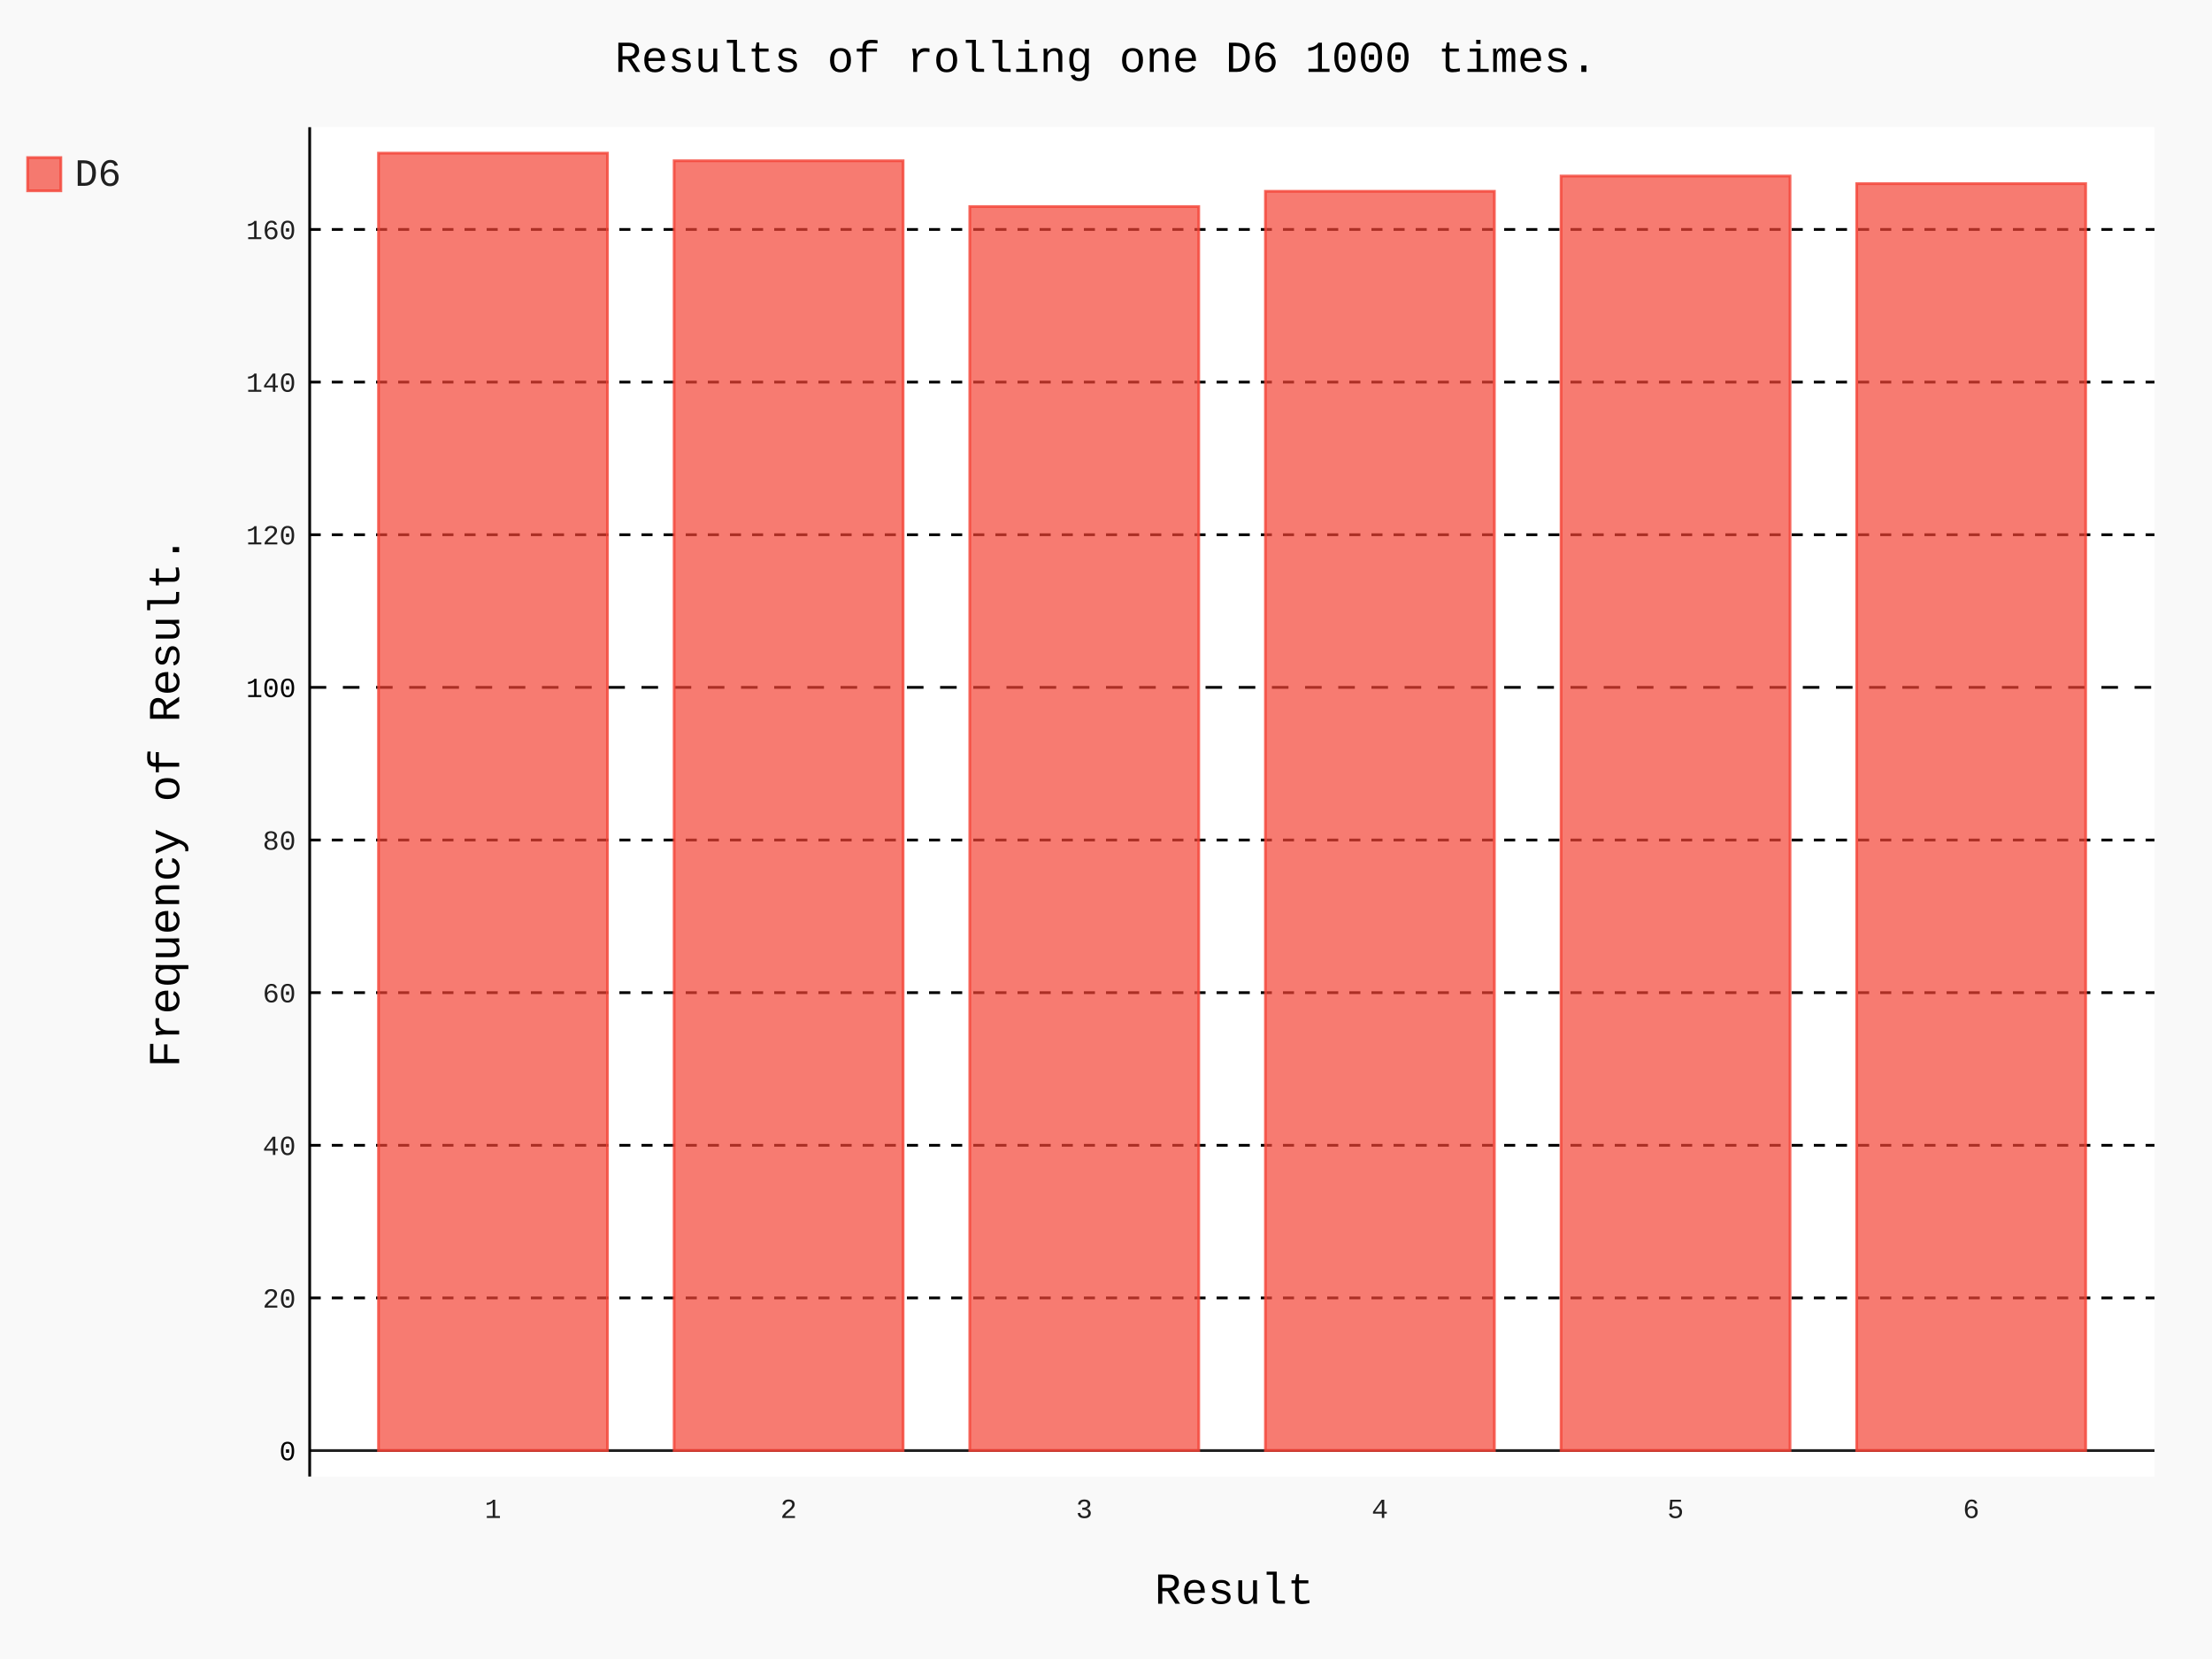
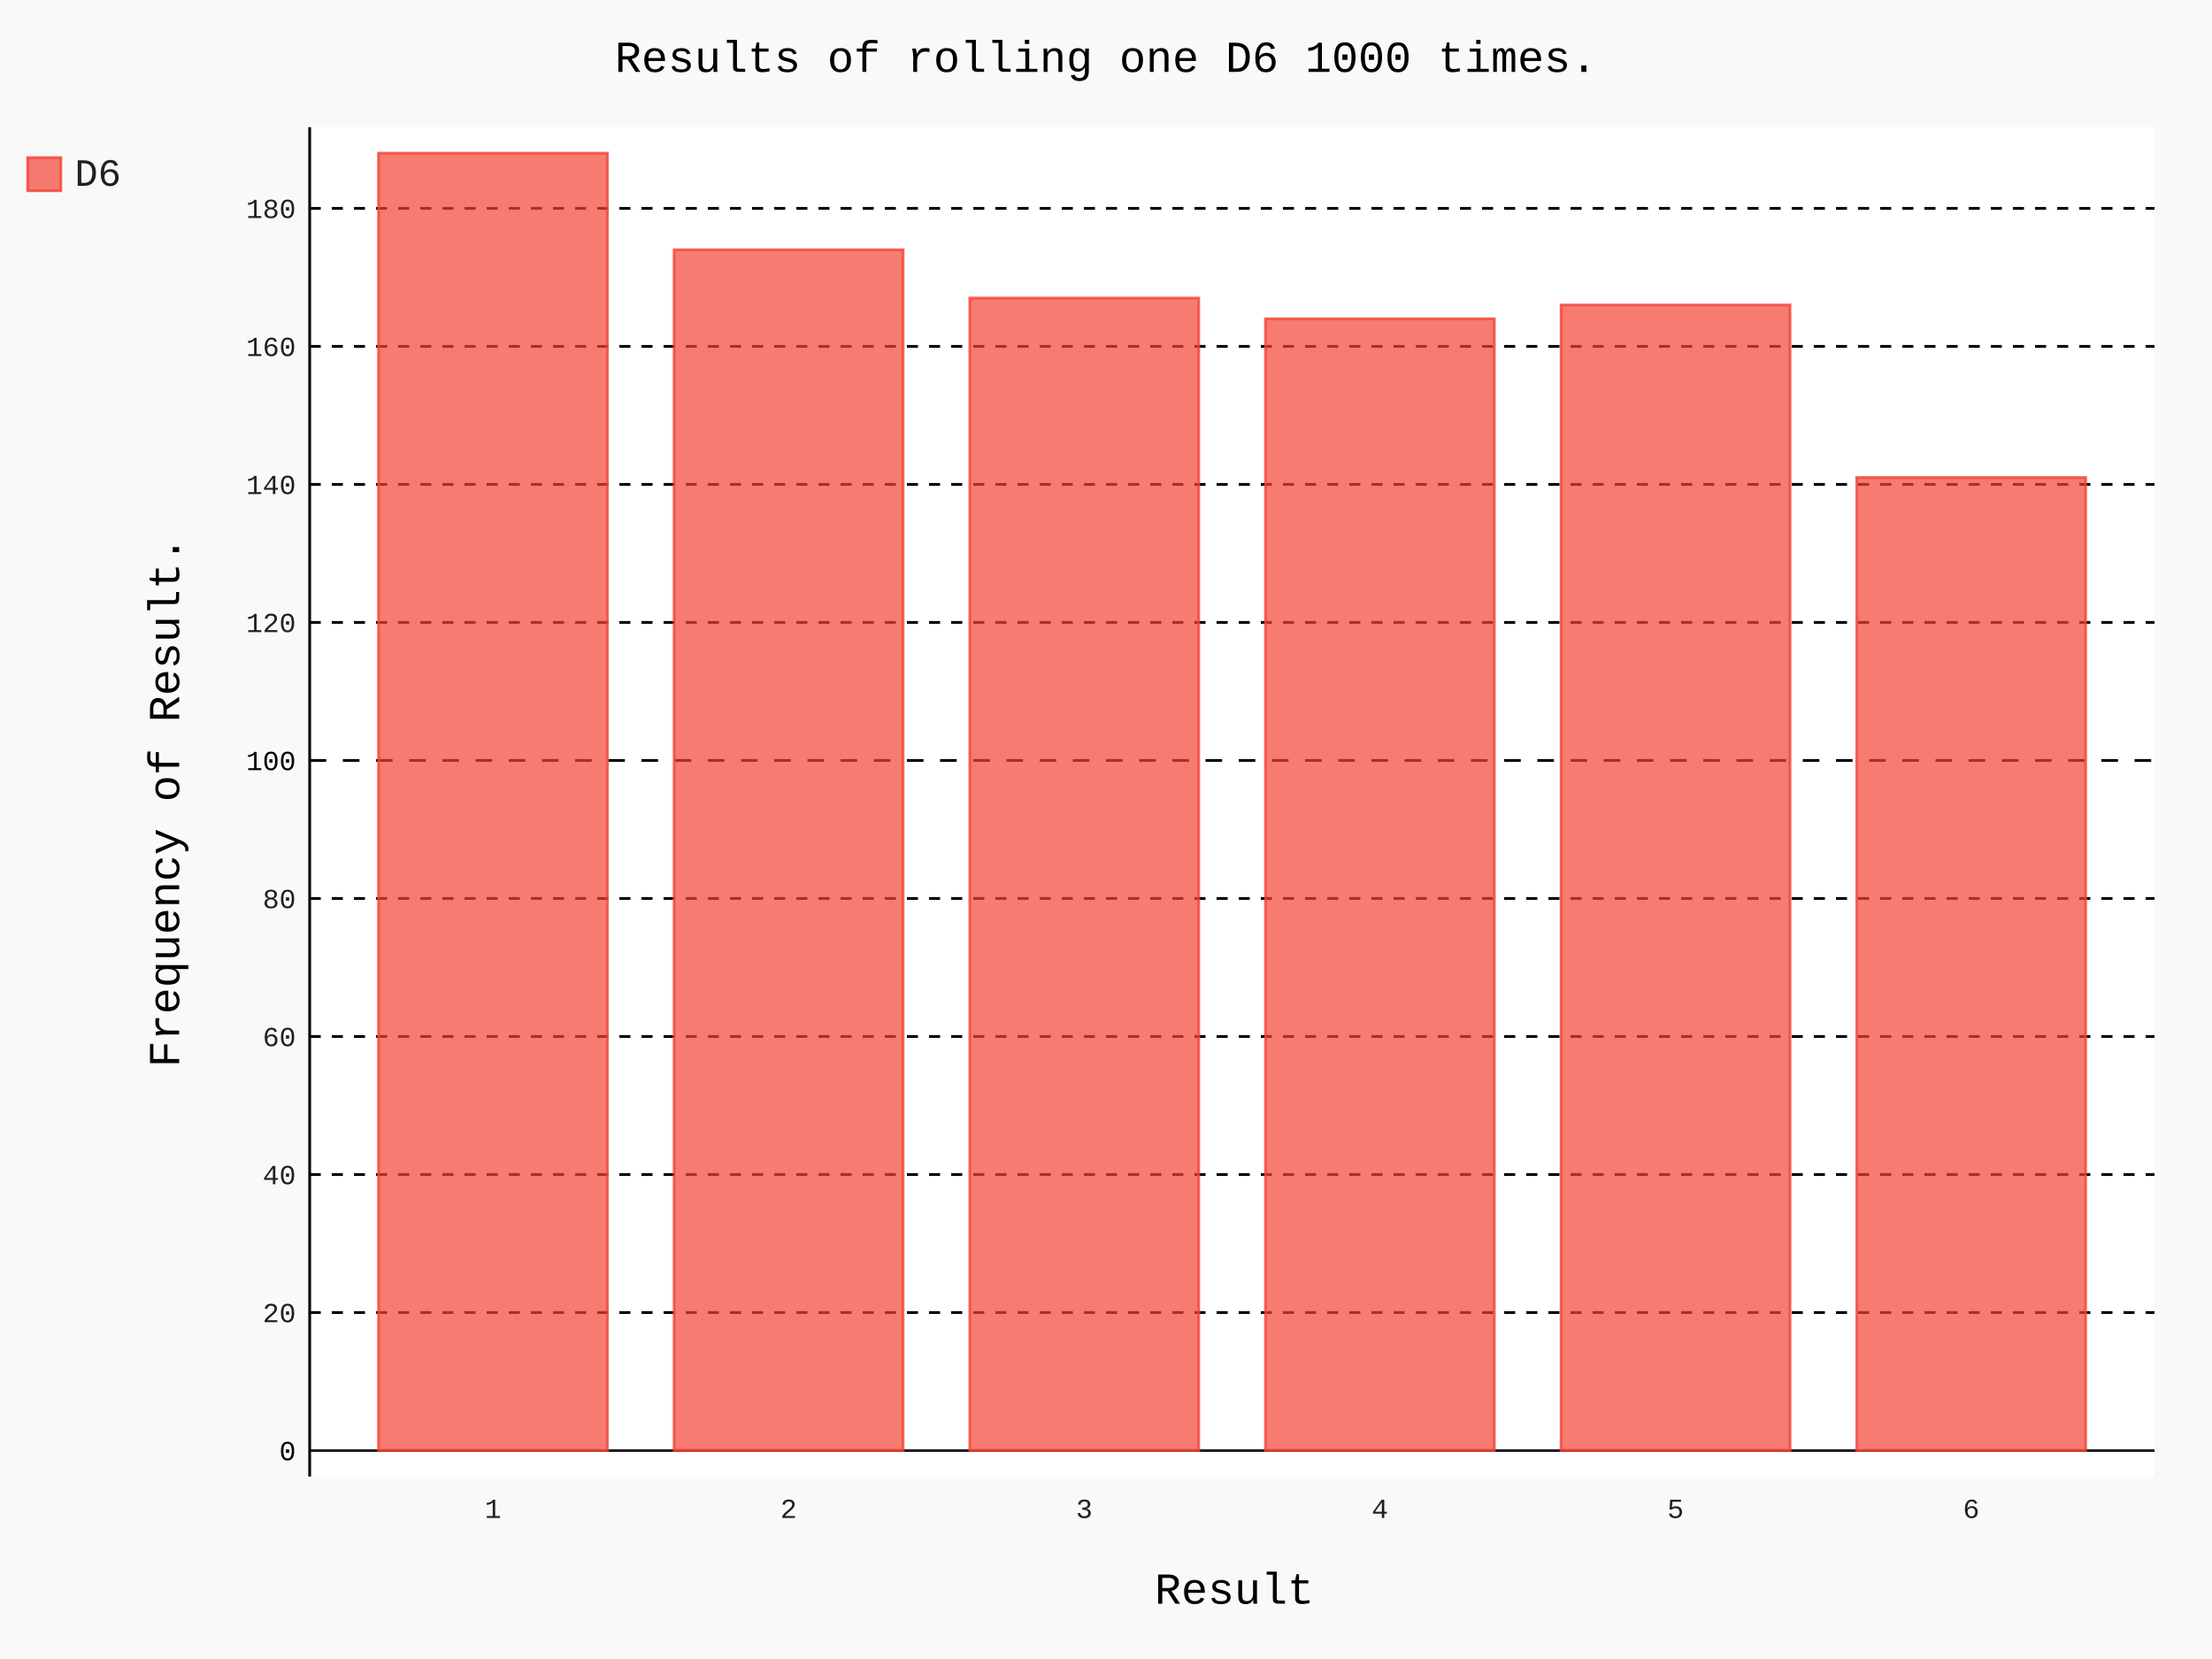
- <svg xmlns="http://www.w3.org/2000/svg" id="chart-7cda9214-f67b-4ef3-bd7a-cbc898ce140a" class="pygal-chart" viewBox="0 0 800 600">
+ <svg xmlns="http://www.w3.org/2000/svg" id="chart-63a9c41f-dd36-46e2-a279-b3b176c54f44" class="pygal-chart" viewBox="0 0 800 600">
  <defs>
-     <style type="text/css">#chart-7cda9214-f67b-4ef3-bd7a-cbc898ce140a{-webkit-user-select:none;-webkit-font-smoothing:antialiased;font-family:Consolas,"Liberation Mono",Menlo,Courier,monospace}#chart-7cda9214-f67b-4ef3-bd7a-cbc898ce140a .title{font-family:Consolas,"Liberation Mono",Menlo,Courier,monospace;font-size:16px}#chart-7cda9214-f67b-4ef3-bd7a-cbc898ce140a .legends .legend text{font-family:Consolas,"Liberation Mono",Menlo,Courier,monospace;font-size:14px}#chart-7cda9214-f67b-4ef3-bd7a-cbc898ce140a .axis text{font-family:Consolas,"Liberation Mono",Menlo,Courier,monospace;font-size:10px}#chart-7cda9214-f67b-4ef3-bd7a-cbc898ce140a .axis text.major{font-family:Consolas,"Liberation Mono",Menlo,Courier,monospace;font-size:10px}#chart-7cda9214-f67b-4ef3-bd7a-cbc898ce140a .text-overlay text.value{font-family:Consolas,"Liberation Mono",Menlo,Courier,monospace;font-size:16px}#chart-7cda9214-f67b-4ef3-bd7a-cbc898ce140a .text-overlay text.label{font-family:Consolas,"Liberation Mono",Menlo,Courier,monospace;font-size:10px}#chart-7cda9214-f67b-4ef3-bd7a-cbc898ce140a .tooltip{font-family:Consolas,"Liberation Mono",Menlo,Courier,monospace;font-size:14px}#chart-7cda9214-f67b-4ef3-bd7a-cbc898ce140a text.no_data{font-family:Consolas,"Liberation Mono",Menlo,Courier,monospace;font-size:64px}
- #chart-7cda9214-f67b-4ef3-bd7a-cbc898ce140a{background-color:rgba(249,249,249,1)}#chart-7cda9214-f67b-4ef3-bd7a-cbc898ce140a path,#chart-7cda9214-f67b-4ef3-bd7a-cbc898ce140a line,#chart-7cda9214-f67b-4ef3-bd7a-cbc898ce140a rect,#chart-7cda9214-f67b-4ef3-bd7a-cbc898ce140a circle{-webkit-transition:150ms;-moz-transition:150ms;transition:150ms}#chart-7cda9214-f67b-4ef3-bd7a-cbc898ce140a .graph &gt; .background{fill:rgba(249,249,249,1)}#chart-7cda9214-f67b-4ef3-bd7a-cbc898ce140a .plot &gt; .background{fill:rgba(255,255,255,1)}#chart-7cda9214-f67b-4ef3-bd7a-cbc898ce140a .graph{fill:rgba(0,0,0,.87)}#chart-7cda9214-f67b-4ef3-bd7a-cbc898ce140a text.no_data{fill:rgba(0,0,0,1)}#chart-7cda9214-f67b-4ef3-bd7a-cbc898ce140a .title{fill:rgba(0,0,0,1)}#chart-7cda9214-f67b-4ef3-bd7a-cbc898ce140a .legends .legend text{fill:rgba(0,0,0,.87)}#chart-7cda9214-f67b-4ef3-bd7a-cbc898ce140a .legends .legend:hover text{fill:rgba(0,0,0,1)}#chart-7cda9214-f67b-4ef3-bd7a-cbc898ce140a .axis .line{stroke:rgba(0,0,0,1)}#chart-7cda9214-f67b-4ef3-bd7a-cbc898ce140a .axis .guide.line{stroke:rgba(0,0,0,.54)}#chart-7cda9214-f67b-4ef3-bd7a-cbc898ce140a .axis .major.line{stroke:rgba(0,0,0,.87)}#chart-7cda9214-f67b-4ef3-bd7a-cbc898ce140a .axis text.major{fill:rgba(0,0,0,1)}#chart-7cda9214-f67b-4ef3-bd7a-cbc898ce140a .axis.y .guides:hover .guide.line,#chart-7cda9214-f67b-4ef3-bd7a-cbc898ce140a .line-graph .axis.x .guides:hover .guide.line,#chart-7cda9214-f67b-4ef3-bd7a-cbc898ce140a .stackedline-graph .axis.x .guides:hover .guide.line,#chart-7cda9214-f67b-4ef3-bd7a-cbc898ce140a .xy-graph .axis.x .guides:hover .guide.line{stroke:rgba(0,0,0,1)}#chart-7cda9214-f67b-4ef3-bd7a-cbc898ce140a .axis .guides:hover text{fill:rgba(0,0,0,1)}#chart-7cda9214-f67b-4ef3-bd7a-cbc898ce140a .reactive{fill-opacity:.7;stroke-opacity:.8;stroke-width:1}#chart-7cda9214-f67b-4ef3-bd7a-cbc898ce140a .ci{stroke:rgba(0,0,0,.87)}#chart-7cda9214-f67b-4ef3-bd7a-cbc898ce140a .reactive.active,#chart-7cda9214-f67b-4ef3-bd7a-cbc898ce140a .active .reactive{fill-opacity:.8;stroke-opacity:.9;stroke-width:4}#chart-7cda9214-f67b-4ef3-bd7a-cbc898ce140a .ci .reactive.active{stroke-width:1.5}#chart-7cda9214-f67b-4ef3-bd7a-cbc898ce140a .series text{fill:rgba(0,0,0,1)}#chart-7cda9214-f67b-4ef3-bd7a-cbc898ce140a .tooltip rect{fill:rgba(255,255,255,1);stroke:rgba(0,0,0,1);-webkit-transition:opacity 150ms;-moz-transition:opacity 150ms;transition:opacity 150ms}#chart-7cda9214-f67b-4ef3-bd7a-cbc898ce140a .tooltip .label{fill:rgba(0,0,0,.87)}#chart-7cda9214-f67b-4ef3-bd7a-cbc898ce140a .tooltip .label{fill:rgba(0,0,0,.87)}#chart-7cda9214-f67b-4ef3-bd7a-cbc898ce140a .tooltip .legend{font-size:.8em;fill:rgba(0,0,0,.54)}#chart-7cda9214-f67b-4ef3-bd7a-cbc898ce140a .tooltip .x_label{font-size:.6em;fill:rgba(0,0,0,1)}#chart-7cda9214-f67b-4ef3-bd7a-cbc898ce140a .tooltip .xlink{font-size:.5em;text-decoration:underline}#chart-7cda9214-f67b-4ef3-bd7a-cbc898ce140a .tooltip .value{font-size:1.5em}#chart-7cda9214-f67b-4ef3-bd7a-cbc898ce140a .bound{font-size:.5em}#chart-7cda9214-f67b-4ef3-bd7a-cbc898ce140a .max-value{font-size:.75em;fill:rgba(0,0,0,.54)}#chart-7cda9214-f67b-4ef3-bd7a-cbc898ce140a .map-element{fill:rgba(255,255,255,1);stroke:rgba(0,0,0,.54) !important}#chart-7cda9214-f67b-4ef3-bd7a-cbc898ce140a .map-element .reactive{fill-opacity:inherit;stroke-opacity:inherit}#chart-7cda9214-f67b-4ef3-bd7a-cbc898ce140a .color-0,#chart-7cda9214-f67b-4ef3-bd7a-cbc898ce140a .color-0 a:visited{stroke:#F44336;fill:#F44336}#chart-7cda9214-f67b-4ef3-bd7a-cbc898ce140a .text-overlay .color-0 text{fill:black}
- #chart-7cda9214-f67b-4ef3-bd7a-cbc898ce140a text.no_data{text-anchor:middle}#chart-7cda9214-f67b-4ef3-bd7a-cbc898ce140a .guide.line{fill:none}#chart-7cda9214-f67b-4ef3-bd7a-cbc898ce140a .centered{text-anchor:middle}#chart-7cda9214-f67b-4ef3-bd7a-cbc898ce140a .title{text-anchor:middle}#chart-7cda9214-f67b-4ef3-bd7a-cbc898ce140a .legends .legend text{fill-opacity:1}#chart-7cda9214-f67b-4ef3-bd7a-cbc898ce140a .axis.x text{text-anchor:middle}#chart-7cda9214-f67b-4ef3-bd7a-cbc898ce140a .axis.x:not(.web) text[transform]{text-anchor:start}#chart-7cda9214-f67b-4ef3-bd7a-cbc898ce140a .axis.x:not(.web) text[transform].backwards{text-anchor:end}#chart-7cda9214-f67b-4ef3-bd7a-cbc898ce140a .axis.y text{text-anchor:end}#chart-7cda9214-f67b-4ef3-bd7a-cbc898ce140a .axis.y text[transform].backwards{text-anchor:start}#chart-7cda9214-f67b-4ef3-bd7a-cbc898ce140a .axis.y2 text{text-anchor:start}#chart-7cda9214-f67b-4ef3-bd7a-cbc898ce140a .axis.y2 text[transform].backwards{text-anchor:end}#chart-7cda9214-f67b-4ef3-bd7a-cbc898ce140a .axis .guide.line{stroke-dasharray:4,4;stroke:black}#chart-7cda9214-f67b-4ef3-bd7a-cbc898ce140a .axis .major.guide.line{stroke-dasharray:6,6;stroke:black}#chart-7cda9214-f67b-4ef3-bd7a-cbc898ce140a .horizontal .axis.y .guide.line,#chart-7cda9214-f67b-4ef3-bd7a-cbc898ce140a .horizontal .axis.y2 .guide.line,#chart-7cda9214-f67b-4ef3-bd7a-cbc898ce140a .vertical .axis.x .guide.line{opacity:0}#chart-7cda9214-f67b-4ef3-bd7a-cbc898ce140a .horizontal .axis.always_show .guide.line,#chart-7cda9214-f67b-4ef3-bd7a-cbc898ce140a .vertical .axis.always_show .guide.line{opacity:1 !important}#chart-7cda9214-f67b-4ef3-bd7a-cbc898ce140a .axis.y .guides:hover .guide.line,#chart-7cda9214-f67b-4ef3-bd7a-cbc898ce140a .axis.y2 .guides:hover .guide.line,#chart-7cda9214-f67b-4ef3-bd7a-cbc898ce140a .axis.x .guides:hover .guide.line{opacity:1}#chart-7cda9214-f67b-4ef3-bd7a-cbc898ce140a .axis .guides:hover text{opacity:1}#chart-7cda9214-f67b-4ef3-bd7a-cbc898ce140a .nofill{fill:none}#chart-7cda9214-f67b-4ef3-bd7a-cbc898ce140a .subtle-fill{fill-opacity:.2}#chart-7cda9214-f67b-4ef3-bd7a-cbc898ce140a .dot{stroke-width:1px;fill-opacity:1;stroke-opacity:1}#chart-7cda9214-f67b-4ef3-bd7a-cbc898ce140a .dot.active{stroke-width:5px}#chart-7cda9214-f67b-4ef3-bd7a-cbc898ce140a .dot.negative{fill:transparent}#chart-7cda9214-f67b-4ef3-bd7a-cbc898ce140a text,#chart-7cda9214-f67b-4ef3-bd7a-cbc898ce140a tspan{stroke:none !important}#chart-7cda9214-f67b-4ef3-bd7a-cbc898ce140a .series text.active{opacity:1}#chart-7cda9214-f67b-4ef3-bd7a-cbc898ce140a .tooltip rect{fill-opacity:.95;stroke-width:.5}#chart-7cda9214-f67b-4ef3-bd7a-cbc898ce140a .tooltip text{fill-opacity:1}#chart-7cda9214-f67b-4ef3-bd7a-cbc898ce140a .showable{visibility:hidden}#chart-7cda9214-f67b-4ef3-bd7a-cbc898ce140a .showable.shown{visibility:visible}#chart-7cda9214-f67b-4ef3-bd7a-cbc898ce140a .gauge-background{fill:rgba(229,229,229,1);stroke:none}#chart-7cda9214-f67b-4ef3-bd7a-cbc898ce140a .bg-lines{stroke:rgba(249,249,249,1);stroke-width:2px}</style>
+     <style type="text/css">#chart-63a9c41f-dd36-46e2-a279-b3b176c54f44{-webkit-user-select:none;-webkit-font-smoothing:antialiased;font-family:Consolas,"Liberation Mono",Menlo,Courier,monospace}#chart-63a9c41f-dd36-46e2-a279-b3b176c54f44 .title{font-family:Consolas,"Liberation Mono",Menlo,Courier,monospace;font-size:16px}#chart-63a9c41f-dd36-46e2-a279-b3b176c54f44 .legends .legend text{font-family:Consolas,"Liberation Mono",Menlo,Courier,monospace;font-size:14px}#chart-63a9c41f-dd36-46e2-a279-b3b176c54f44 .axis text{font-family:Consolas,"Liberation Mono",Menlo,Courier,monospace;font-size:10px}#chart-63a9c41f-dd36-46e2-a279-b3b176c54f44 .axis text.major{font-family:Consolas,"Liberation Mono",Menlo,Courier,monospace;font-size:10px}#chart-63a9c41f-dd36-46e2-a279-b3b176c54f44 .text-overlay text.value{font-family:Consolas,"Liberation Mono",Menlo,Courier,monospace;font-size:16px}#chart-63a9c41f-dd36-46e2-a279-b3b176c54f44 .text-overlay text.label{font-family:Consolas,"Liberation Mono",Menlo,Courier,monospace;font-size:10px}#chart-63a9c41f-dd36-46e2-a279-b3b176c54f44 .tooltip{font-family:Consolas,"Liberation Mono",Menlo,Courier,monospace;font-size:14px}#chart-63a9c41f-dd36-46e2-a279-b3b176c54f44 text.no_data{font-family:Consolas,"Liberation Mono",Menlo,Courier,monospace;font-size:64px}
+ #chart-63a9c41f-dd36-46e2-a279-b3b176c54f44{background-color:rgba(249,249,249,1)}#chart-63a9c41f-dd36-46e2-a279-b3b176c54f44 path,#chart-63a9c41f-dd36-46e2-a279-b3b176c54f44 line,#chart-63a9c41f-dd36-46e2-a279-b3b176c54f44 rect,#chart-63a9c41f-dd36-46e2-a279-b3b176c54f44 circle{-webkit-transition:150ms;-moz-transition:150ms;transition:150ms}#chart-63a9c41f-dd36-46e2-a279-b3b176c54f44 .graph &gt; .background{fill:rgba(249,249,249,1)}#chart-63a9c41f-dd36-46e2-a279-b3b176c54f44 .plot &gt; .background{fill:rgba(255,255,255,1)}#chart-63a9c41f-dd36-46e2-a279-b3b176c54f44 .graph{fill:rgba(0,0,0,.87)}#chart-63a9c41f-dd36-46e2-a279-b3b176c54f44 text.no_data{fill:rgba(0,0,0,1)}#chart-63a9c41f-dd36-46e2-a279-b3b176c54f44 .title{fill:rgba(0,0,0,1)}#chart-63a9c41f-dd36-46e2-a279-b3b176c54f44 .legends .legend text{fill:rgba(0,0,0,.87)}#chart-63a9c41f-dd36-46e2-a279-b3b176c54f44 .legends .legend:hover text{fill:rgba(0,0,0,1)}#chart-63a9c41f-dd36-46e2-a279-b3b176c54f44 .axis .line{stroke:rgba(0,0,0,1)}#chart-63a9c41f-dd36-46e2-a279-b3b176c54f44 .axis .guide.line{stroke:rgba(0,0,0,.54)}#chart-63a9c41f-dd36-46e2-a279-b3b176c54f44 .axis .major.line{stroke:rgba(0,0,0,.87)}#chart-63a9c41f-dd36-46e2-a279-b3b176c54f44 .axis text.major{fill:rgba(0,0,0,1)}#chart-63a9c41f-dd36-46e2-a279-b3b176c54f44 .axis.y .guides:hover .guide.line,#chart-63a9c41f-dd36-46e2-a279-b3b176c54f44 .line-graph .axis.x .guides:hover .guide.line,#chart-63a9c41f-dd36-46e2-a279-b3b176c54f44 .stackedline-graph .axis.x .guides:hover .guide.line,#chart-63a9c41f-dd36-46e2-a279-b3b176c54f44 .xy-graph .axis.x .guides:hover .guide.line{stroke:rgba(0,0,0,1)}#chart-63a9c41f-dd36-46e2-a279-b3b176c54f44 .axis .guides:hover text{fill:rgba(0,0,0,1)}#chart-63a9c41f-dd36-46e2-a279-b3b176c54f44 .reactive{fill-opacity:.7;stroke-opacity:.8;stroke-width:1}#chart-63a9c41f-dd36-46e2-a279-b3b176c54f44 .ci{stroke:rgba(0,0,0,.87)}#chart-63a9c41f-dd36-46e2-a279-b3b176c54f44 .reactive.active,#chart-63a9c41f-dd36-46e2-a279-b3b176c54f44 .active .reactive{fill-opacity:.8;stroke-opacity:.9;stroke-width:4}#chart-63a9c41f-dd36-46e2-a279-b3b176c54f44 .ci .reactive.active{stroke-width:1.5}#chart-63a9c41f-dd36-46e2-a279-b3b176c54f44 .series text{fill:rgba(0,0,0,1)}#chart-63a9c41f-dd36-46e2-a279-b3b176c54f44 .tooltip rect{fill:rgba(255,255,255,1);stroke:rgba(0,0,0,1);-webkit-transition:opacity 150ms;-moz-transition:opacity 150ms;transition:opacity 150ms}#chart-63a9c41f-dd36-46e2-a279-b3b176c54f44 .tooltip .label{fill:rgba(0,0,0,.87)}#chart-63a9c41f-dd36-46e2-a279-b3b176c54f44 .tooltip .label{fill:rgba(0,0,0,.87)}#chart-63a9c41f-dd36-46e2-a279-b3b176c54f44 .tooltip .legend{font-size:.8em;fill:rgba(0,0,0,.54)}#chart-63a9c41f-dd36-46e2-a279-b3b176c54f44 .tooltip .x_label{font-size:.6em;fill:rgba(0,0,0,1)}#chart-63a9c41f-dd36-46e2-a279-b3b176c54f44 .tooltip .xlink{font-size:.5em;text-decoration:underline}#chart-63a9c41f-dd36-46e2-a279-b3b176c54f44 .tooltip .value{font-size:1.5em}#chart-63a9c41f-dd36-46e2-a279-b3b176c54f44 .bound{font-size:.5em}#chart-63a9c41f-dd36-46e2-a279-b3b176c54f44 .max-value{font-size:.75em;fill:rgba(0,0,0,.54)}#chart-63a9c41f-dd36-46e2-a279-b3b176c54f44 .map-element{fill:rgba(255,255,255,1);stroke:rgba(0,0,0,.54) !important}#chart-63a9c41f-dd36-46e2-a279-b3b176c54f44 .map-element .reactive{fill-opacity:inherit;stroke-opacity:inherit}#chart-63a9c41f-dd36-46e2-a279-b3b176c54f44 .color-0,#chart-63a9c41f-dd36-46e2-a279-b3b176c54f44 .color-0 a:visited{stroke:#F44336;fill:#F44336}#chart-63a9c41f-dd36-46e2-a279-b3b176c54f44 .text-overlay .color-0 text{fill:black}
+ #chart-63a9c41f-dd36-46e2-a279-b3b176c54f44 text.no_data{text-anchor:middle}#chart-63a9c41f-dd36-46e2-a279-b3b176c54f44 .guide.line{fill:none}#chart-63a9c41f-dd36-46e2-a279-b3b176c54f44 .centered{text-anchor:middle}#chart-63a9c41f-dd36-46e2-a279-b3b176c54f44 .title{text-anchor:middle}#chart-63a9c41f-dd36-46e2-a279-b3b176c54f44 .legends .legend text{fill-opacity:1}#chart-63a9c41f-dd36-46e2-a279-b3b176c54f44 .axis.x text{text-anchor:middle}#chart-63a9c41f-dd36-46e2-a279-b3b176c54f44 .axis.x:not(.web) text[transform]{text-anchor:start}#chart-63a9c41f-dd36-46e2-a279-b3b176c54f44 .axis.x:not(.web) text[transform].backwards{text-anchor:end}#chart-63a9c41f-dd36-46e2-a279-b3b176c54f44 .axis.y text{text-anchor:end}#chart-63a9c41f-dd36-46e2-a279-b3b176c54f44 .axis.y text[transform].backwards{text-anchor:start}#chart-63a9c41f-dd36-46e2-a279-b3b176c54f44 .axis.y2 text{text-anchor:start}#chart-63a9c41f-dd36-46e2-a279-b3b176c54f44 .axis.y2 text[transform].backwards{text-anchor:end}#chart-63a9c41f-dd36-46e2-a279-b3b176c54f44 .axis .guide.line{stroke-dasharray:4,4;stroke:black}#chart-63a9c41f-dd36-46e2-a279-b3b176c54f44 .axis .major.guide.line{stroke-dasharray:6,6;stroke:black}#chart-63a9c41f-dd36-46e2-a279-b3b176c54f44 .horizontal .axis.y .guide.line,#chart-63a9c41f-dd36-46e2-a279-b3b176c54f44 .horizontal .axis.y2 .guide.line,#chart-63a9c41f-dd36-46e2-a279-b3b176c54f44 .vertical .axis.x .guide.line{opacity:0}#chart-63a9c41f-dd36-46e2-a279-b3b176c54f44 .horizontal .axis.always_show .guide.line,#chart-63a9c41f-dd36-46e2-a279-b3b176c54f44 .vertical .axis.always_show .guide.line{opacity:1 !important}#chart-63a9c41f-dd36-46e2-a279-b3b176c54f44 .axis.y .guides:hover .guide.line,#chart-63a9c41f-dd36-46e2-a279-b3b176c54f44 .axis.y2 .guides:hover .guide.line,#chart-63a9c41f-dd36-46e2-a279-b3b176c54f44 .axis.x .guides:hover .guide.line{opacity:1}#chart-63a9c41f-dd36-46e2-a279-b3b176c54f44 .axis .guides:hover text{opacity:1}#chart-63a9c41f-dd36-46e2-a279-b3b176c54f44 .nofill{fill:none}#chart-63a9c41f-dd36-46e2-a279-b3b176c54f44 .subtle-fill{fill-opacity:.2}#chart-63a9c41f-dd36-46e2-a279-b3b176c54f44 .dot{stroke-width:1px;fill-opacity:1;stroke-opacity:1}#chart-63a9c41f-dd36-46e2-a279-b3b176c54f44 .dot.active{stroke-width:5px}#chart-63a9c41f-dd36-46e2-a279-b3b176c54f44 .dot.negative{fill:transparent}#chart-63a9c41f-dd36-46e2-a279-b3b176c54f44 text,#chart-63a9c41f-dd36-46e2-a279-b3b176c54f44 tspan{stroke:none !important}#chart-63a9c41f-dd36-46e2-a279-b3b176c54f44 .series text.active{opacity:1}#chart-63a9c41f-dd36-46e2-a279-b3b176c54f44 .tooltip rect{fill-opacity:.95;stroke-width:.5}#chart-63a9c41f-dd36-46e2-a279-b3b176c54f44 .tooltip text{fill-opacity:1}#chart-63a9c41f-dd36-46e2-a279-b3b176c54f44 .showable{visibility:hidden}#chart-63a9c41f-dd36-46e2-a279-b3b176c54f44 .showable.shown{visibility:visible}#chart-63a9c41f-dd36-46e2-a279-b3b176c54f44 .gauge-background{fill:rgba(229,229,229,1);stroke:none}#chart-63a9c41f-dd36-46e2-a279-b3b176c54f44 .bg-lines{stroke:rgba(249,249,249,1);stroke-width:2px}</style>
  </defs>
  <g class="graph bar-graph vertical">
    <rect x="0" y="0" width="800" height="600" class="background" />
    <g transform="translate(112, 46)" class="plot">
      <rect x="0" y="0" width="667.2" height="488" class="background" />
      <g class="axis y always_show">
        <g class="guides">
          <path d="M0 478.615 h667.2" class="axis major line" />
          <text x="-5" y="482.115" class="major">0</text>
        </g>
        <g class="guides">
-           <path d="M0 423.412 h667.2" class="guide line" />
-           <text x="-5" y="426.912" class="">20</text>
+           <path d="M0 428.697 h667.2" class="guide line" />
+           <text x="-5" y="432.197" class="">20</text>
        </g>
        <g class="guides">
-           <path d="M0 368.208 h667.2" class="guide line" />
-           <text x="-5" y="371.708" class="">40</text>
+           <path d="M0 378.779 h667.2" class="guide line" />
+           <text x="-5" y="382.279" class="">40</text>
        </g>
        <g class="guides">
-           <path d="M0 313.005 h667.2" class="guide line" />
-           <text x="-5" y="316.505" class="">60</text>
+           <path d="M0 328.861 h667.2" class="guide line" />
+           <text x="-5" y="332.361" class="">60</text>
        </g>
        <g class="guides">
-           <path d="M0 257.801 h667.2" class="guide line" />
-           <text x="-5" y="261.301" class="">80</text>
+           <path d="M0 278.943 h667.2" class="guide line" />
+           <text x="-5" y="282.443" class="">80</text>
        </g>
        <g class="guides">
-           <path d="M0 202.597 h667.2" class="major guide line" />
-           <text x="-5" y="206.097" class="major">100</text>
+           <path d="M0 229.025 h667.2" class="major guide line" />
+           <text x="-5" y="232.525" class="major">100</text>
        </g>
        <g class="guides">
-           <path d="M0 147.394 h667.2" class="guide line" />
-           <text x="-5" y="150.894" class="">120</text>
+           <path d="M0 179.106 h667.2" class="guide line" />
+           <text x="-5" y="182.606" class="">120</text>
        </g>
        <g class="guides">
-           <path d="M0 92.19 h667.2" class="guide line" />
-           <text x="-5" y="95.69" class="">140</text>
+           <path d="M0 129.188 h667.2" class="guide line" />
+           <text x="-5" y="132.688" class="">140</text>
        </g>
        <g class="guides">
-           <path d="M0 36.986 h667.2" class="guide line" />
-           <text x="-5" y="40.486" class="">160</text>
+           <path d="M0 79.27 h667.2" class="guide line" />
+           <text x="-5" y="82.77" class="">160</text>
+         </g>
+         <g class="guides">
+           <path d="M0 29.352 h667.2" class="guide line" />
+           <text x="-5" y="32.852" class="">180</text>
        </g>
      </g>
      <g class="axis x">
        <path d="M0 0 v488" class="line" />
        <g class="guides">
          <path d="M66.292 0 v488" class="guide line" />
          <text x="66.292" y="503.0" class="">1</text>
        </g>
        <g class="guides">
          <path d="M173.215 0 v488" class="guide line" />
          <text x="173.215" y="503.0" class="">2</text>
        </g>
        <g class="guides">
          <path d="M280.138 0 v488" class="guide line" />
          <text x="280.138" y="503.0" class="">3</text>
        </g>
        <g class="guides">
          <path d="M387.062 0 v488" class="guide line" />
          <text x="387.062" y="503.0" class="">4</text>
        </g>
        <g class="guides">
          <path d="M493.985 0 v488" class="guide line" />
          <text x="493.985" y="503.0" class="">5</text>
        </g>
        <g class="guides">
          <path d="M600.908 0 v488" class="guide line" />
          <text x="600.908" y="503.0" class="">6</text>
        </g>
      </g>
      <g class="series serie-0 color-0">
        <g class="bars">
          <g class="bar">
            <rect x="24.892" y="9.385" rx="0" ry="0" width="82.801" height="469.231" class="rect reactive tooltip-trigger" />
          </g>
          <g class="bar">
-             <rect x="131.815" y="12.145" rx="0" ry="0" width="82.801" height="466.471" class="rect reactive tooltip-trigger" />
+             <rect x="131.815" y="44.327" rx="0" ry="0" width="82.801" height="434.288" class="rect reactive tooltip-trigger" />
          </g>
          <g class="bar">
-             <rect x="238.738" y="28.706" rx="0" ry="0" width="82.801" height="449.91" class="rect reactive tooltip-trigger" />
+             <rect x="238.738" y="61.799" rx="0" ry="0" width="82.801" height="416.817" class="rect reactive tooltip-trigger" />
          </g>
          <g class="bar">
-             <rect x="345.661" y="23.186" rx="0" ry="0" width="82.801" height="455.43" class="rect reactive tooltip-trigger" />
+             <rect x="345.661" y="69.286" rx="0" ry="0" width="82.801" height="409.329" class="rect reactive tooltip-trigger" />
          </g>
          <g class="bar">
-             <rect x="452.584" y="17.665" rx="0" ry="0" width="82.801" height="460.95" class="rect reactive tooltip-trigger" />
+             <rect x="452.584" y="64.295" rx="0" ry="0" width="82.801" height="414.321" class="rect reactive tooltip-trigger" />
          </g>
          <g class="bar">
-             <rect x="559.507" y="20.425" rx="0" ry="0" width="82.801" height="458.19" class="rect reactive tooltip-trigger" />
+             <rect x="559.507" y="126.692" rx="0" ry="0" width="82.801" height="351.923" class="rect reactive tooltip-trigger" />
          </g>
        </g>
      </g>
    </g>
    <g class="titles">
      <text x="400.0" y="26" class="title plot_title">Results of rolling one D6 1000 times.</text>
      <text x="446.4" y="580" class="title">Result</text>
      <text x="38.8" y="316.0" class="title" transform="rotate(-90 38.8 290)">Frequency of Result.</text>
    </g>
    <g transform="translate(112, 46)" class="plot overlay">
      <g class="series serie-0 color-0" />
    </g>
    <g transform="translate(112, 46)" class="plot text-overlay">
      <g class="series serie-0 color-0" />
    </g>
    <g transform="translate(112, 46)" class="plot tooltip-overlay">
      <g transform="translate(0 0)" style="opacity: 0" class="tooltip">
        <rect rx="0" ry="0" width="0" height="0" class="tooltip-box" />
        <g class="text" />
      </g>
    </g>
    <g transform="translate(10, 56)" class="legends">
      <g id="activate-serie-0" class="legend reactive activate-serie">
        <rect x="0.0" y="1.0" width="12" height="12" class="color-0 reactive" />
        <text x="17.0" y="11.2">D6</text>
      </g>
    </g>
    <g transform="translate(790, 56)" class="legends" />
  </g>
</svg>
